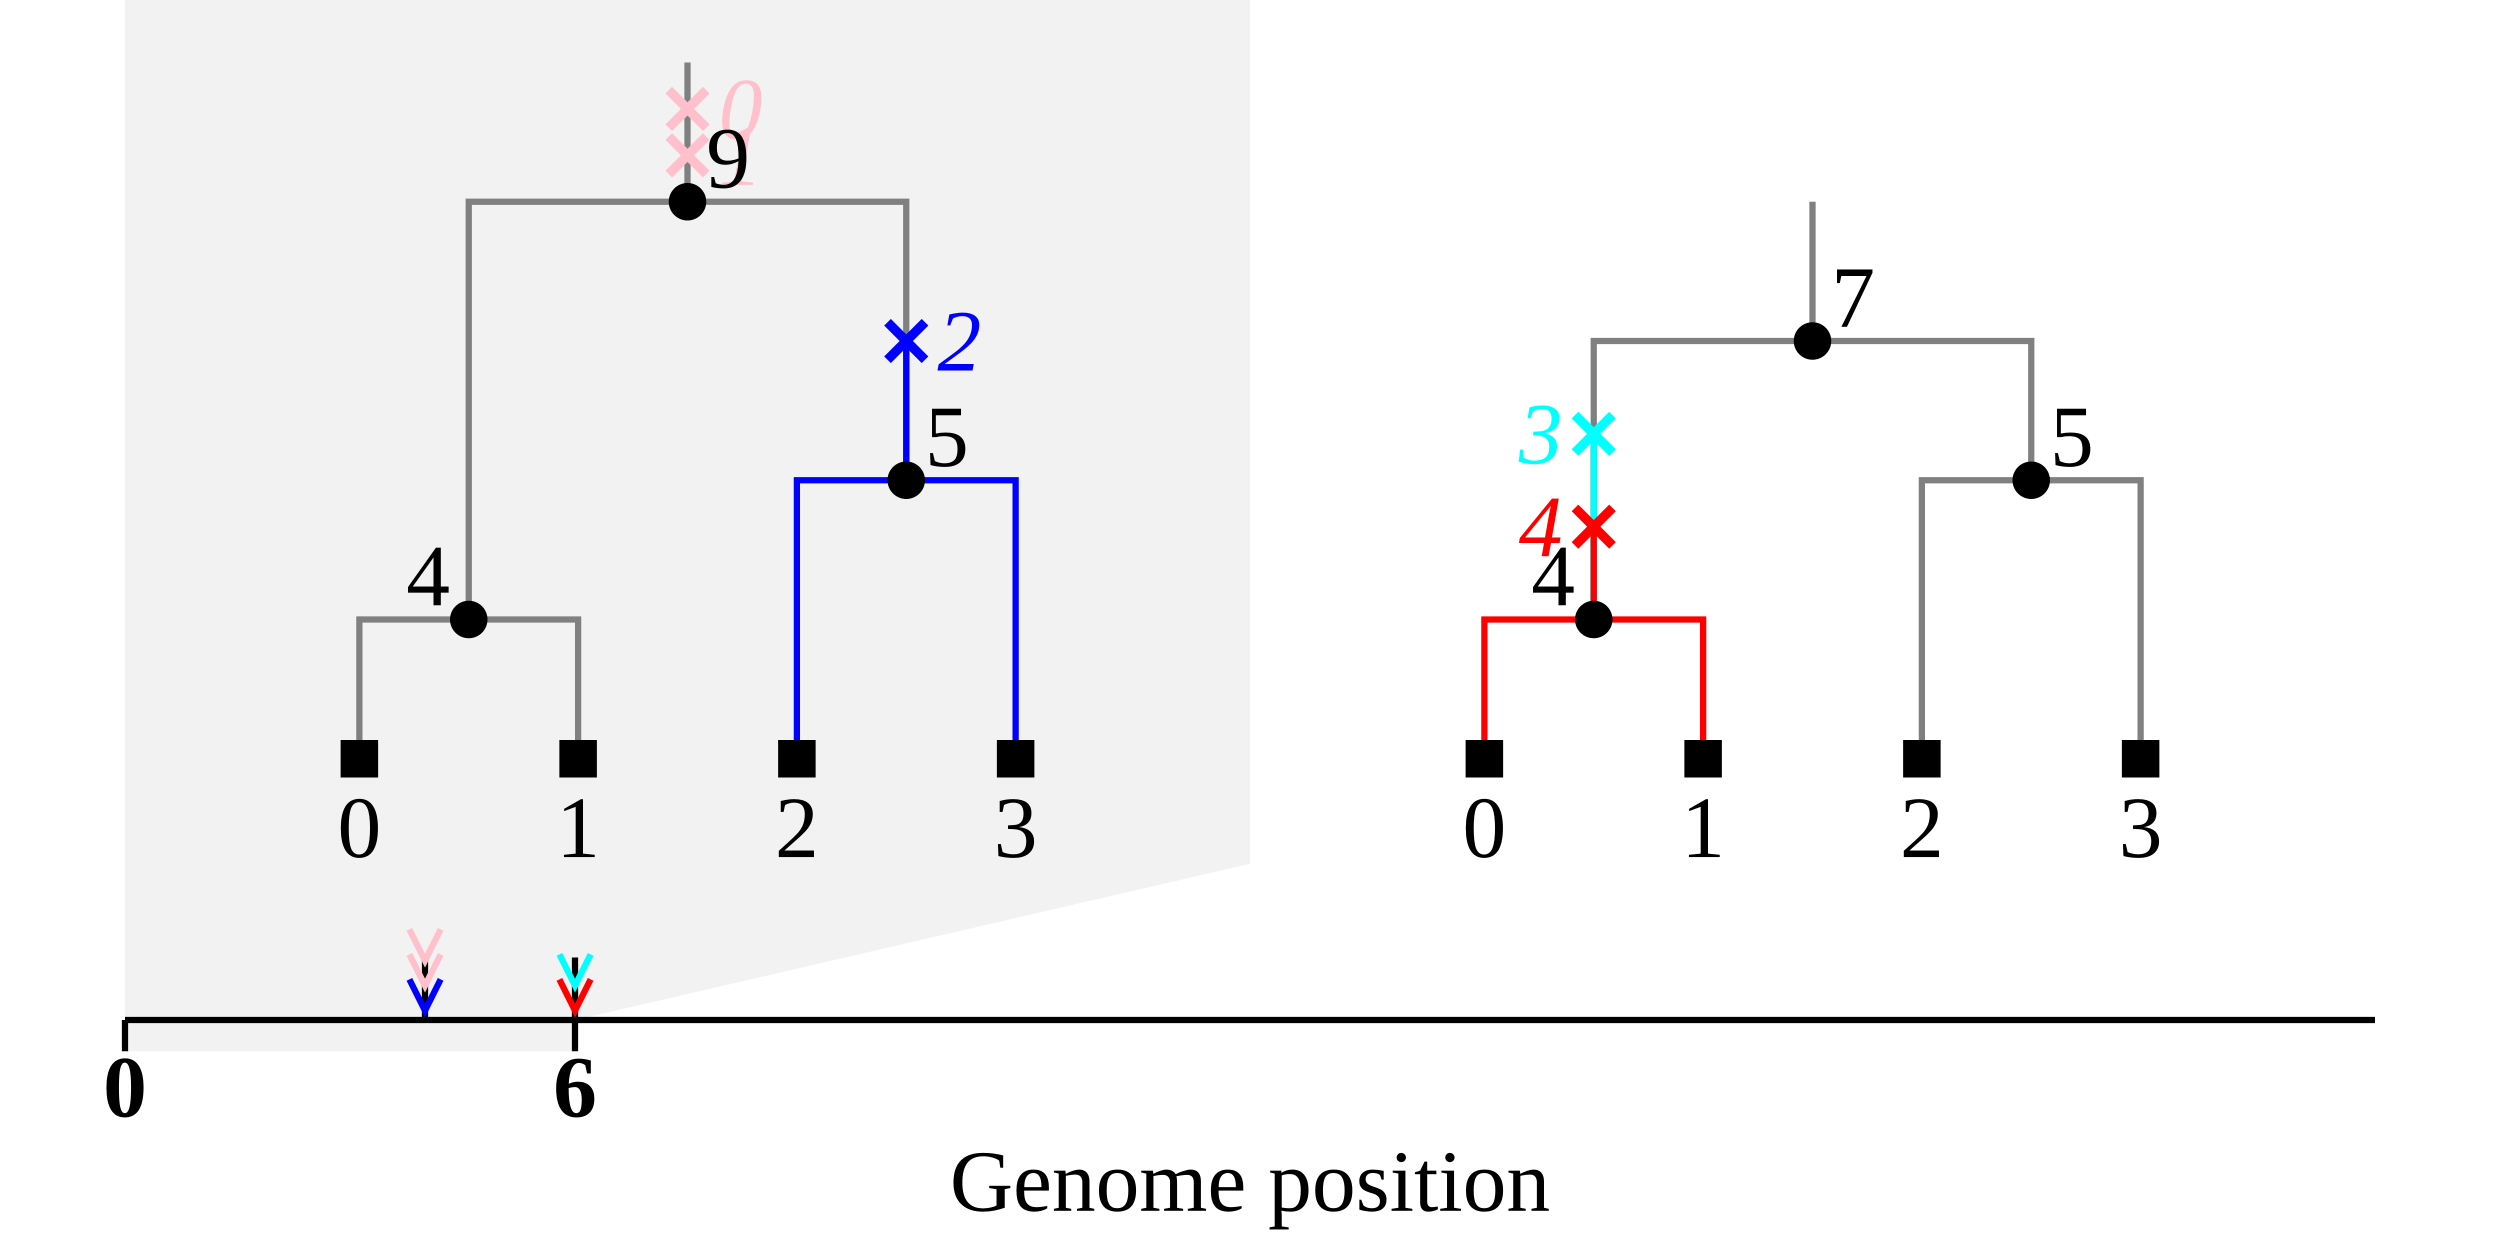
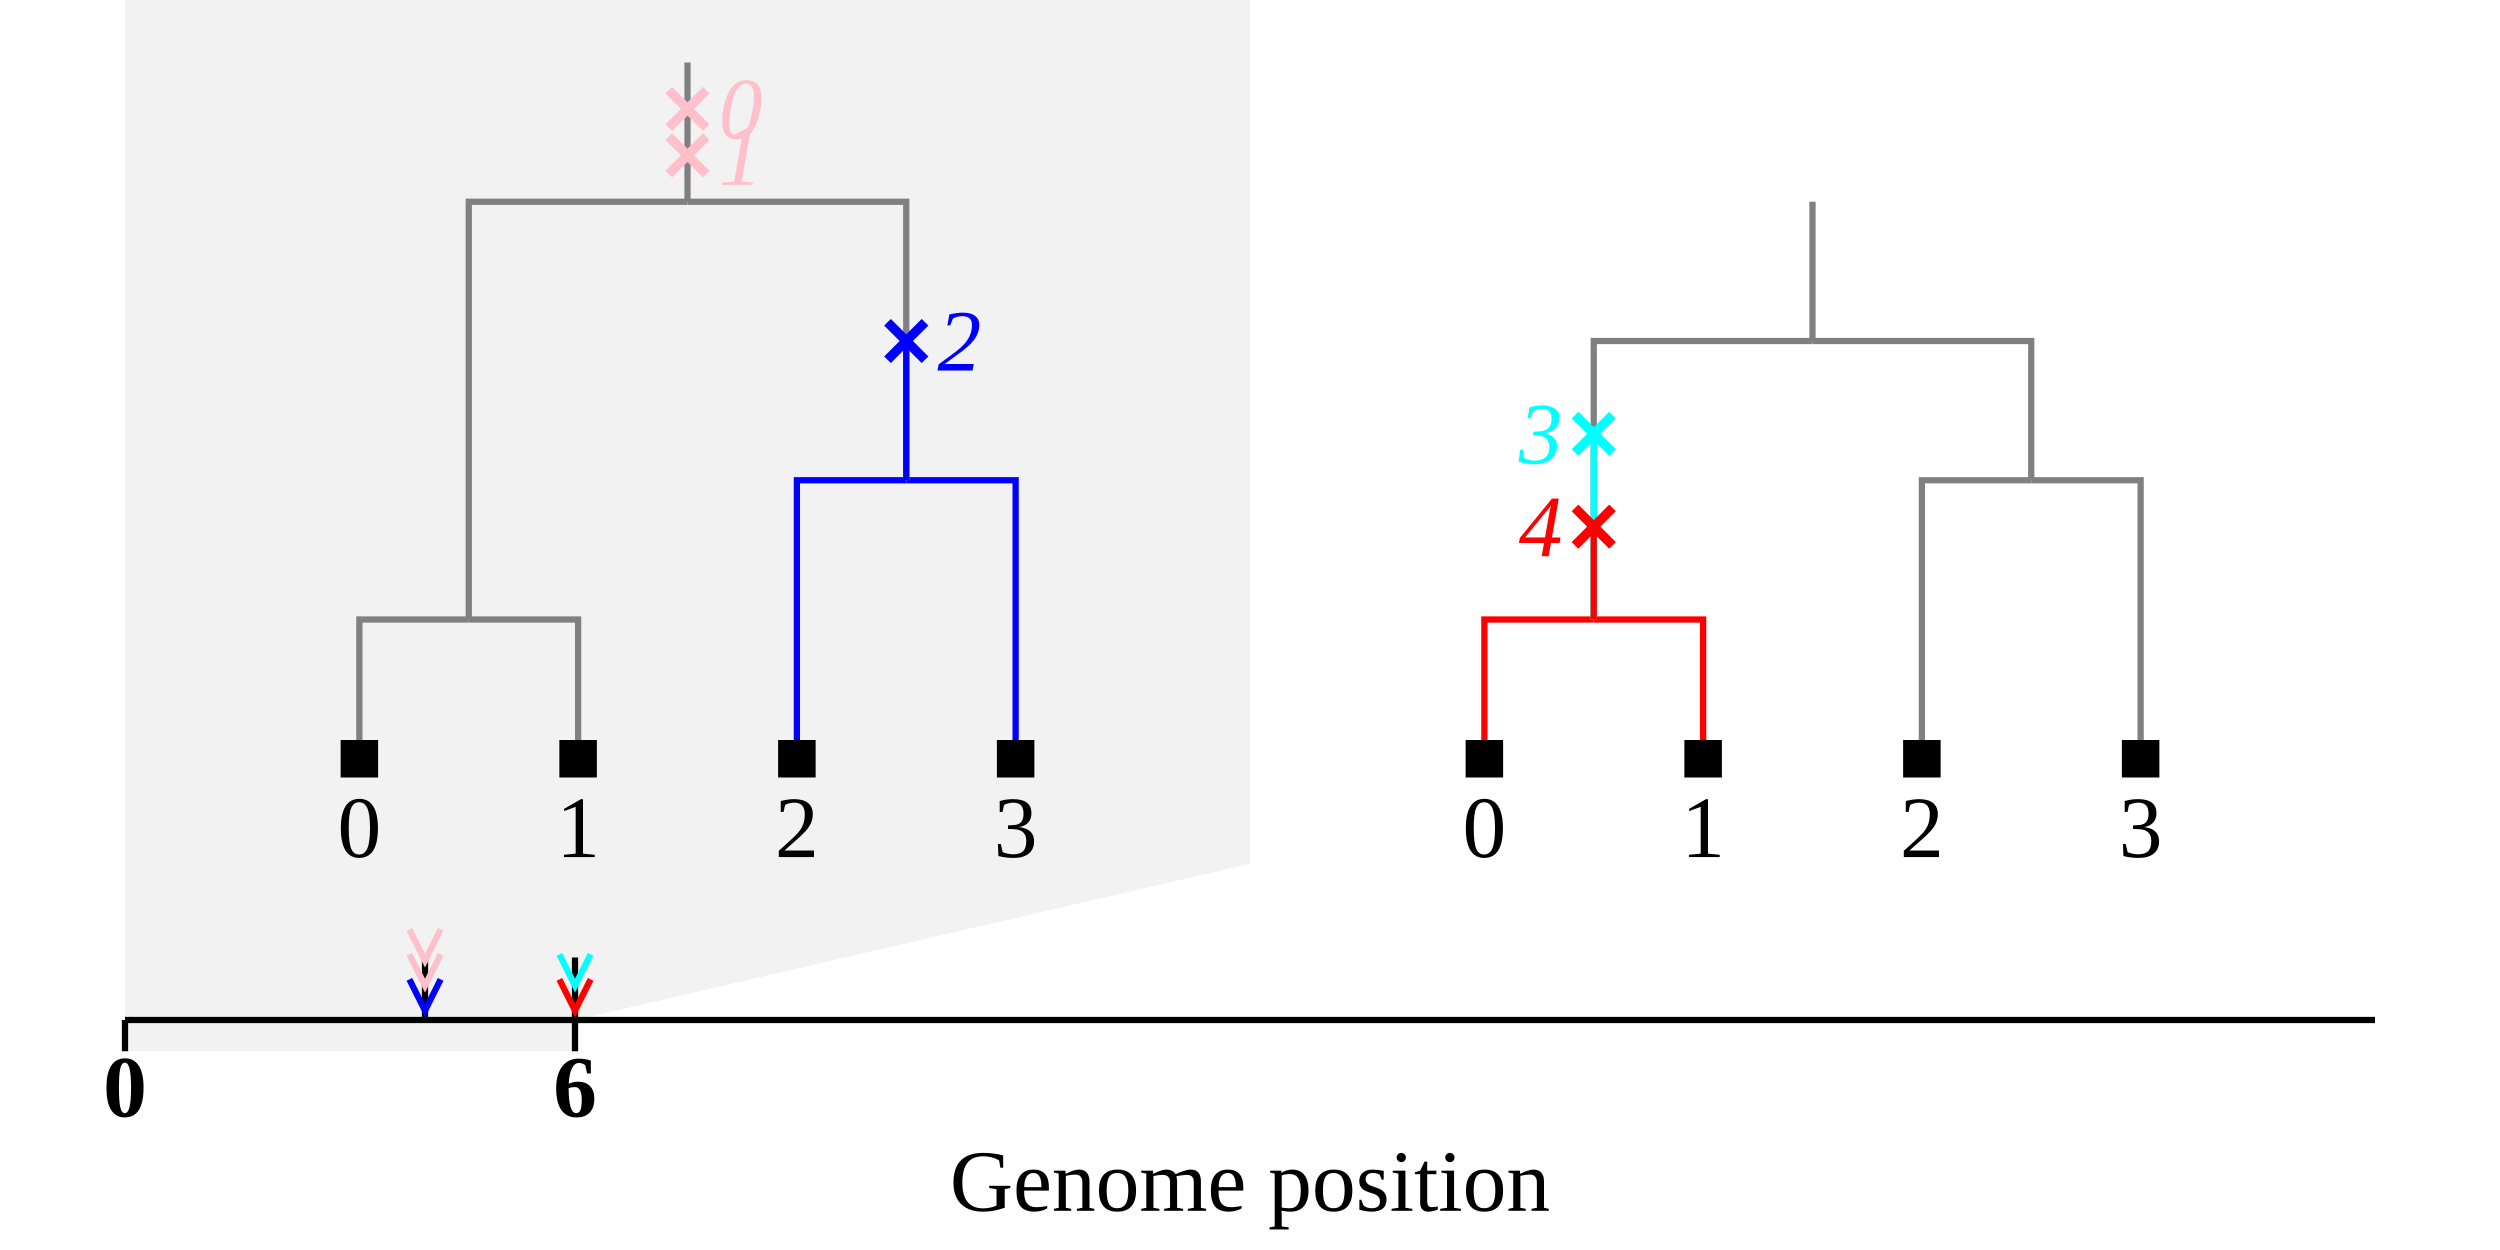
<svg xmlns="http://www.w3.org/2000/svg" baseProfile="full" height="200" version="1.1" width="400">
  <defs>
-     <style type="text/css">.background path {fill: #808080; fill-opacity: 0}.background path:nth-child(odd) {fill-opacity: .1}.axes {font-size: 14px}.x-axis .tick .lab {font-weight: bold; dominant-baseline: hanging}.axes, .tree {font-size: 14px; text-anchor: middle}.axes line, .edge {stroke: black; fill: none}.y-axis .grid {stroke: #FAFAFA}.node &gt; .sym {fill: black; stroke: none}.site &gt; .sym {stroke: black}.mut text {fill: red; font-style: italic}.mut.extra text {fill: hotpink}.mut line {fill: none; stroke: none}.mut .sym {fill: none; stroke: red}.mut.extra .sym {stroke: hotpink}.node .mut .sym {stroke-width: 1.5px}.tree text, .tree-sequence text {dominant-baseline: central}.plotbox .lab.lft {text-anchor: end}.plotbox .lab.rgt {text-anchor: start}.edge {stroke: grey}.mut .sym{stroke:pink} .mut text{fill:pink}.mut.m2 .sym, .m2&gt;line, .m2&gt;.node .edge{stroke:blue} .mut.m2 .lab{fill:blue}.mut.m3 .sym, .m3&gt;line, .m3&gt;.node .edge{stroke:cyan} .mut.m3 .lab{fill:cyan}.mut.m4 .sym, .m4&gt;line, .m4&gt;.node .edge{stroke:red} .mut.m4 .lab{fill:red}.node:not(.leaf) &gt; .sym, .node:not(.leaf) &gt; .lab {dissplay: none}</style>
+     <style type="text/css">.background path {fill: #808080; fill-opacity: 0}.background path:nth-child(odd) {fill-opacity: .1}.axes {font-size: 14px}.x-axis .tick .lab {font-weight: bold; dominant-baseline: hanging}.axes, .tree {font-size: 14px; text-anchor: middle}.axes line, .edge {stroke: black; fill: none}.y-axis .grid {stroke: #FAFAFA}.node &gt; .sym {fill: black; stroke: none}.site &gt; .sym {stroke: black}.mut text {fill: red; font-style: italic}.mut.extra text {fill: hotpink}.mut line {fill: none; stroke: none}.mut .sym {fill: none; stroke: red}.mut.extra .sym {stroke: hotpink}.node .mut .sym {stroke-width: 1.5px}.tree text, .tree-sequence text {dominant-baseline: central}.plotbox .lab.lft {text-anchor: end}.plotbox .lab.rgt {text-anchor: start}.edge {stroke: grey}.mut .sym{stroke:pink} .mut text{fill:pink}.mut.m2 .sym, .m2&gt;line, .m2&gt;.node .edge{stroke:blue} .mut.m2 .lab{fill:blue}.mut.m3 .sym, .m3&gt;line, .m3&gt;.node .edge{stroke:cyan} .mut.m3 .lab{fill:cyan}.mut.m4 .sym, .m4&gt;line, .m4&gt;.node .edge{stroke:red} .mut.m4 .lab{fill:red}.node:not(.leaf) &gt; .sym, .node:not(.leaf) &gt; .lab {display: none}</style>
  </defs>
  <g class="tree-sequence">
    <g class="background">
      <path d="M20,0 l180,0 l0,138.2 l-108,25 l0,5 l-72,0 l0,-5 l0,-25 l0,-138.2z" />
      <path d="M200,0 l180,0 l0,138.2 l0,25 l0,5 l-288,0 l0,-5 l108,-25 l0,-138.2z" />
    </g>
    <g class="axes">
      <g class="x-axis">
        <g transform="translate(200 200)">
          <text class="lab" text-anchor="middle" transform="translate(0 -11)">Genome position</text>
        </g>
        <line x1="20" x2="380" y1="163.2" y2="163.2" />
        <g class="ticks">
          <g class="tick" transform="translate(20 163.2)">
            <line x1="0" x2="0" y1="0" y2="5" />
            <g transform="translate(0 6)">
              <text class="lab">0</text>
            </g>
          </g>
          <g class="tick" transform="translate(92 163.2)">
            <line x1="0" x2="0" y1="0" y2="5" />
            <g transform="translate(0 6)">
              <text class="lab">6</text>
            </g>
          </g>
        </g>
        <g class="site s0" transform="translate(68 163.2)">
          <line class="sym" x1="0" x2="0" y1="0" y2="-10" />
          <g class="mut m2">
            <polyline class="sym" points="2.5,-6.5 0,-1.5 -2.5,-6.5" />
          </g>
          <g class="mut m1">
            <polyline class="sym" points="2.5,-10.5 0,-5.5 -2.5,-10.5" />
          </g>
          <g class="mut m0">
            <polyline class="sym" points="2.5,-14.5 0,-9.5 -2.5,-14.5" />
          </g>
        </g>
        <g class="site s1" transform="translate(92 163.2)">
          <line class="sym" x1="0" x2="0" y1="0" y2="-10" />
          <g class="mut m4">
            <polyline class="sym" points="2.5,-6.5 0,-1.5 -2.5,-6.5" />
          </g>
          <g class="mut m3">
            <polyline class="sym" points="2.5,-10.5 0,-5.5 -2.5,-10.5" />
          </g>
        </g>
      </g>
    </g>
    <g class="plotbox trees">
      <g class="tree t-1" transform="translate(20 0)">
        <g class="plotbox">
          <g class="c2 m0 m1 node n9 p0 root s0" transform="translate(90 32.28)">
            <g class="a9 c2 node n4 p0" transform="translate(-35 66.84)">
              <g class="a4 leaf node n0 p0 sample" transform="translate(-17.5 22.28)">
                <path class="edge" d="M 0 0 V -22.28 H 17.5" />
                <rect class="sym" height="6" width="6" x="-3" y="-3" />
                <text class="lab" transform="translate(0 11)">0</text>
              </g>
              <g class="a4 leaf node n1 p0 sample" transform="translate(17.5 22.28)">
                <path class="edge" d="M 0 0 V -22.28 H -17.5" />
                <rect class="sym" height="6" width="6" x="-3" y="-3" />
                <text class="lab" transform="translate(0 11)">1</text>
              </g>
              <path class="edge" d="M 0 0 V -66.84 H 35" />
              <circle class="sym" cx="0" cy="0" r="3" />
              <text class="lab lft" transform="translate(-3 -7.0)">4</text>
            </g>
            <g class="a9 c2 m2 node n5 p0 s0" transform="translate(35 44.56)">
              <g class="a5 leaf node n2 p0 sample" transform="translate(-17.5 44.56)">
                <path class="edge" d="M 0 0 V -44.56 H 17.5" />
                <rect class="sym" height="6" width="6" x="-3" y="-3" />
                <text class="lab" transform="translate(0 11)">2</text>
              </g>
              <g class="a5 leaf node n3 p0 sample" transform="translate(17.5 44.56)">
                <path class="edge" d="M 0 0 V -44.56 H -17.5" />
                <rect class="sym" height="6" width="6" x="-3" y="-3" />
                <text class="lab" transform="translate(0 11)">3</text>
              </g>
              <path class="edge" d="M 0 0 V -44.56 H -35" />
              <g class="mut m2 s0" transform="translate(0 -22.28)">
                <line x1="0" x2="0" y1="0" y2="22.28" />
                <path class="sym" d="M -3,-3 l 6,6 M -3,3 l 6,-6" />
                <text class="lab rgt" transform="translate(5 0)">2</text>
              </g>
              <circle class="sym" cx="0" cy="0" r="3" />
              <text class="lab rgt" transform="translate(3 -7.0)">5</text>
            </g>
            <path class="edge" d="M 0 0 V -22.28 H 0" />
            <g class="mut m0 s0" transform="translate(0 -14.8533)">
              <line x1="0" x2="0" y1="0" y2="14.853" />
              <path class="sym" d="M -3,-3 l 6,6 M -3,3 l 6,-6" />
              <text class="lab rgt" transform="translate(5 0)">0</text>
            </g>
            <g class="mut m1 s0" transform="translate(0 -7.42667)">
              <line x1="0" x2="0" y1="0" y2="7.427" />
              <path class="sym" d="M -3,-3 l 6,6 M -3,3 l 6,-6" />
              <text class="lab rgt" transform="translate(5 0)">1</text>
            </g>
            <circle class="sym" cx="0" cy="0" r="3" />
            <text class="lab rgt" transform="translate(3 -7.0)">9</text>
          </g>
        </g>
      </g>
      <g class="tree t0" transform="translate(200 0)">
        <g class="plotbox">
          <g class="c2 node n7 p0 root" transform="translate(90 54.56)">
            <g class="a7 c2 m3 m4 node n4 p0 s1" transform="translate(-35 44.56)">
              <g class="a4 leaf node n0 p0 sample" transform="translate(-17.5 22.28)">
                <path class="edge" d="M 0 0 V -22.28 H 17.5" />
                <rect class="sym" height="6" width="6" x="-3" y="-3" />
                <text class="lab" transform="translate(0 11)">0</text>
              </g>
              <g class="a4 leaf node n1 p0 sample" transform="translate(17.5 22.28)">
                <path class="edge" d="M 0 0 V -22.28 H -17.5" />
                <rect class="sym" height="6" width="6" x="-3" y="-3" />
                <text class="lab" transform="translate(0 11)">1</text>
              </g>
              <path class="edge" d="M 0 0 V -44.56 H 35" />
              <g class="mut m3 s1" transform="translate(0 -29.7067)">
                <line x1="0" x2="0" y1="0" y2="29.707" />
                <path class="sym" d="M -3,-3 l 6,6 M -3,3 l 6,-6" />
                <text class="lab lft" transform="translate(-5 0)">3</text>
              </g>
              <g class="mut m4 s1" transform="translate(0 -14.8533)">
                <line x1="0" x2="0" y1="0" y2="14.853" />
                <path class="sym" d="M -3,-3 l 6,6 M -3,3 l 6,-6" />
                <text class="lab lft" transform="translate(-5 0)">4</text>
              </g>
              <circle class="sym" cx="0" cy="0" r="3" />
              <text class="lab lft" transform="translate(-3 -7.0)">4</text>
            </g>
            <g class="a7 c2 node n5 p0" transform="translate(35 22.28)">
              <g class="a5 leaf node n2 p0 sample" transform="translate(-17.5 44.56)">
                <path class="edge" d="M 0 0 V -44.56 H 17.5" />
                <rect class="sym" height="6" width="6" x="-3" y="-3" />
                <text class="lab" transform="translate(0 11)">2</text>
              </g>
              <g class="a5 leaf node n3 p0 sample" transform="translate(17.5 44.56)">
                <path class="edge" d="M 0 0 V -44.56 H -17.5" />
                <rect class="sym" height="6" width="6" x="-3" y="-3" />
                <text class="lab" transform="translate(0 11)">3</text>
              </g>
              <path class="edge" d="M 0 0 V -22.28 H -35" />
              <circle class="sym" cx="0" cy="0" r="3" />
              <text class="lab rgt" transform="translate(3 -7.0)">5</text>
            </g>
            <path class="edge" d="M 0 0 V -22.28 H 0" />
            <circle class="sym" cx="0" cy="0" r="3" />
            <text class="lab rgt" transform="translate(3 -7.0)">7</text>
          </g>
        </g>
      </g>
    </g>
  </g>
</svg>
